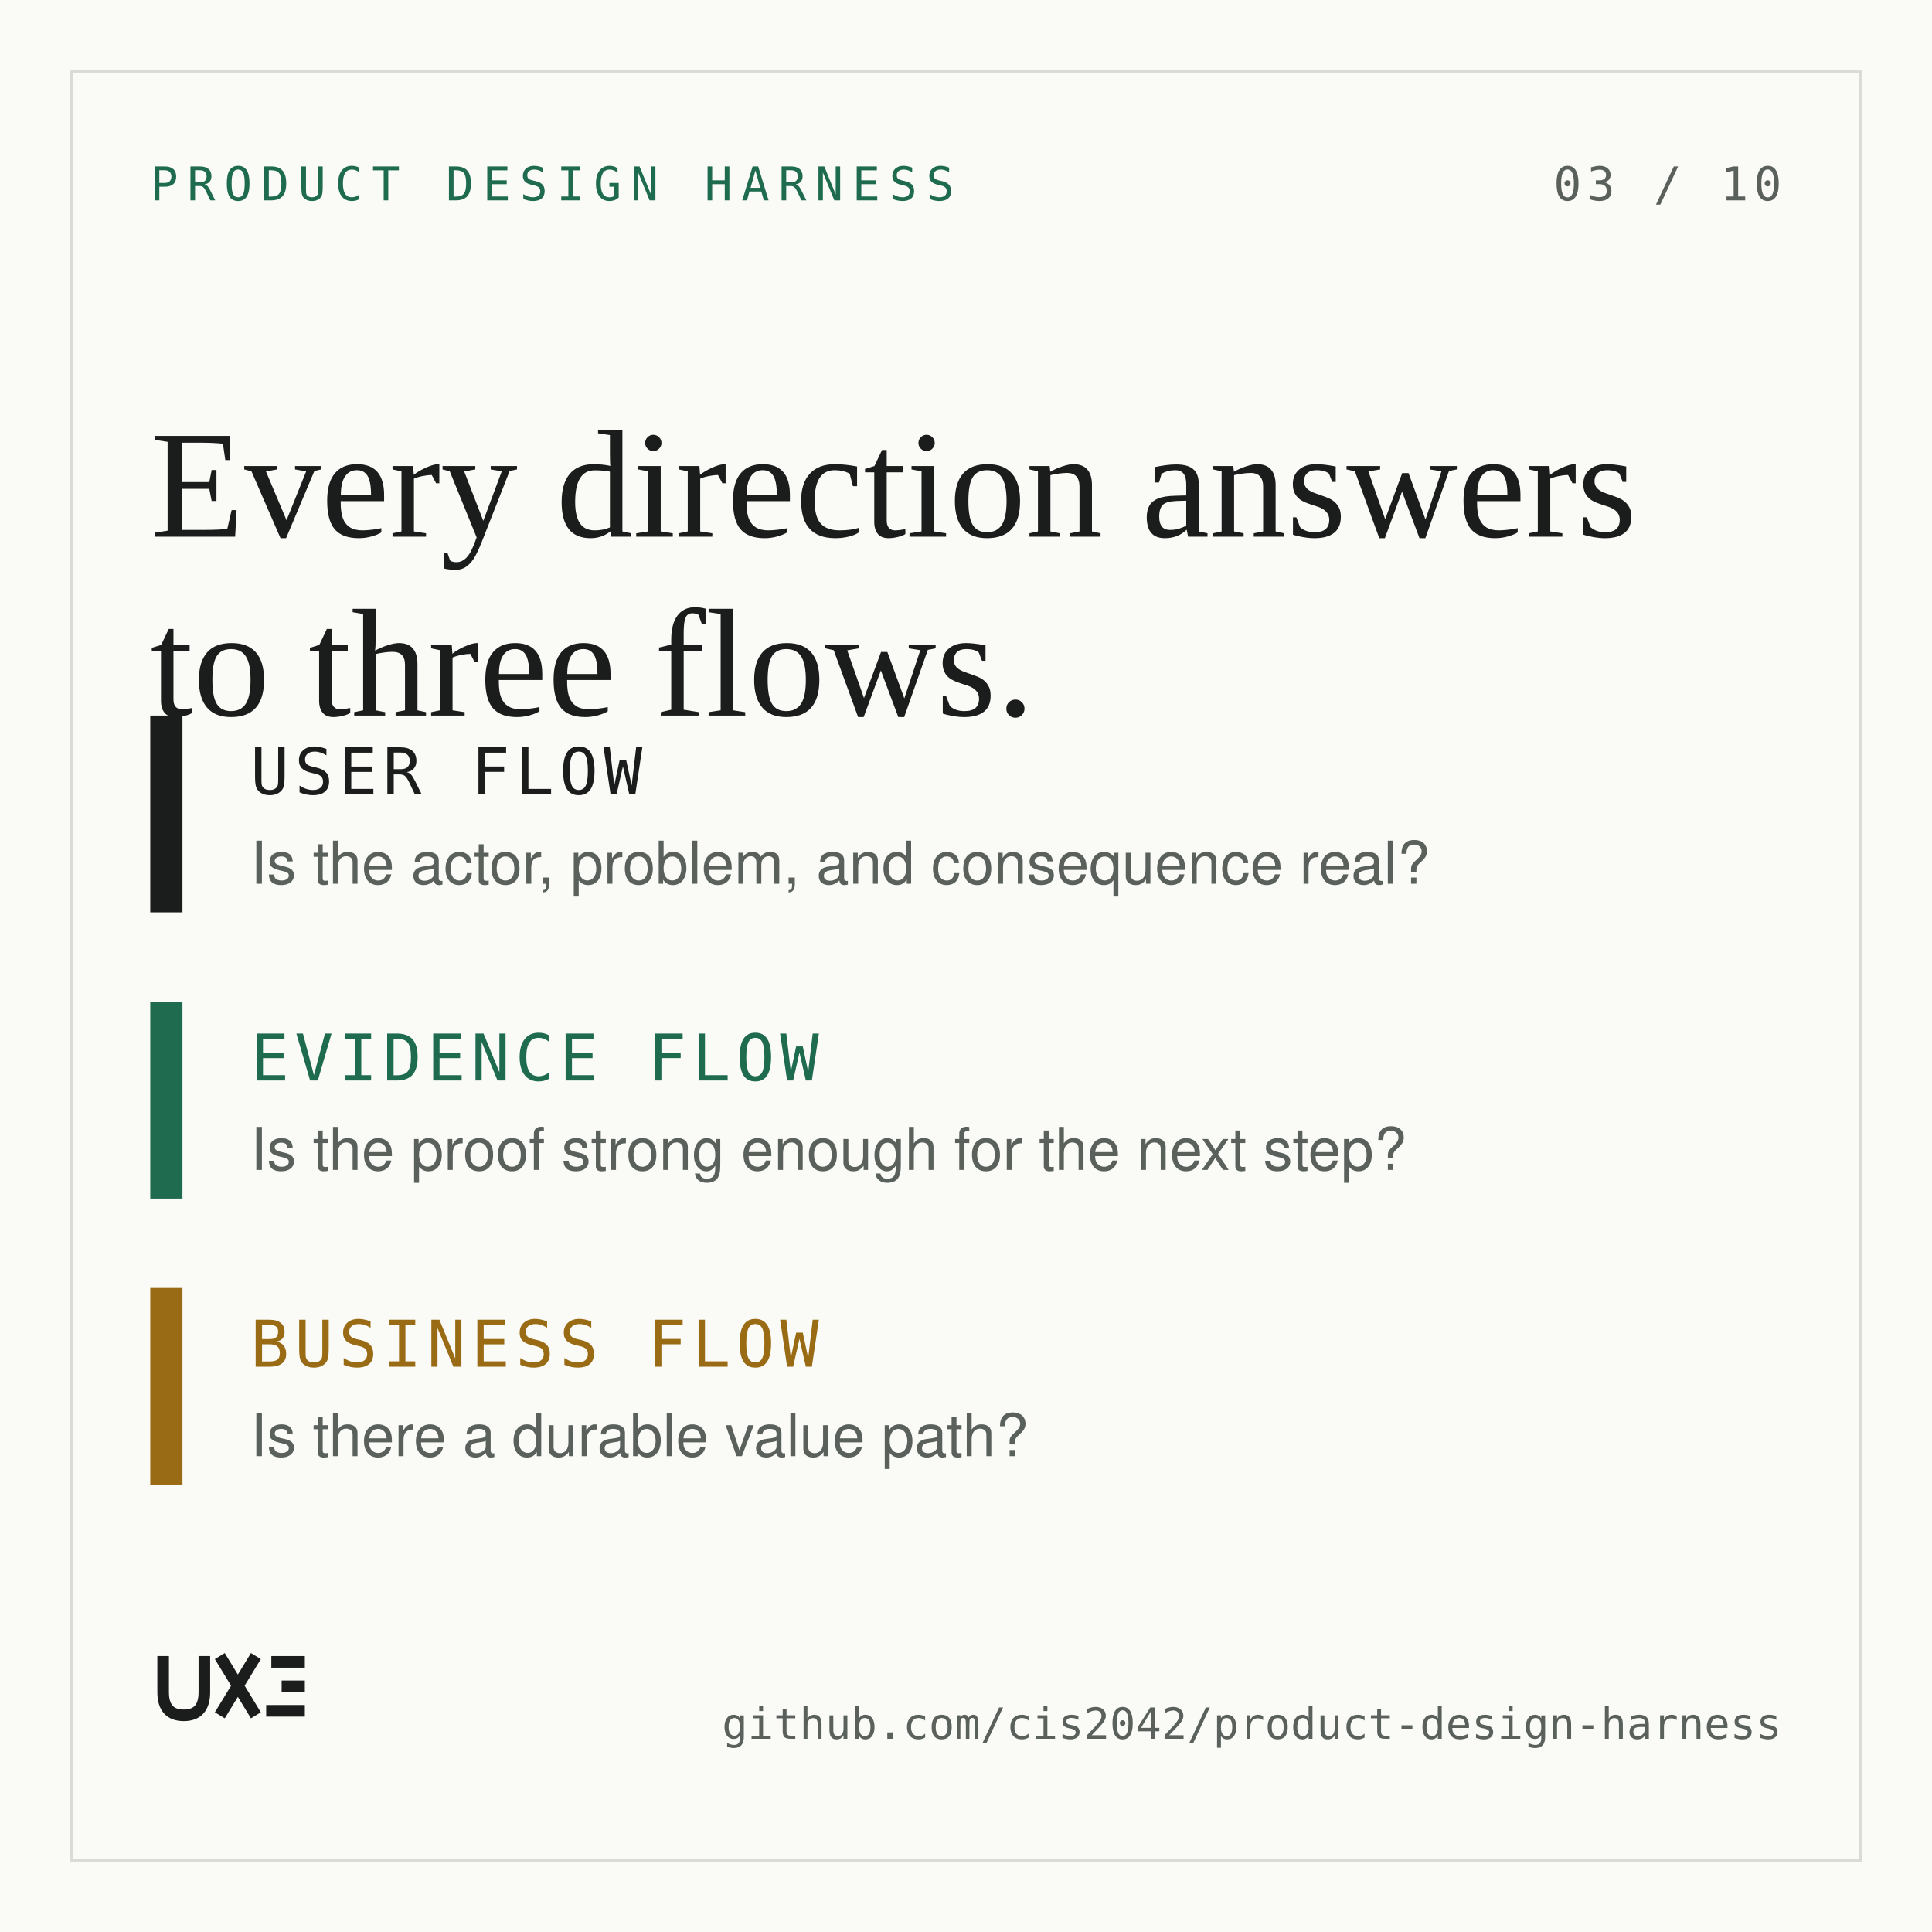
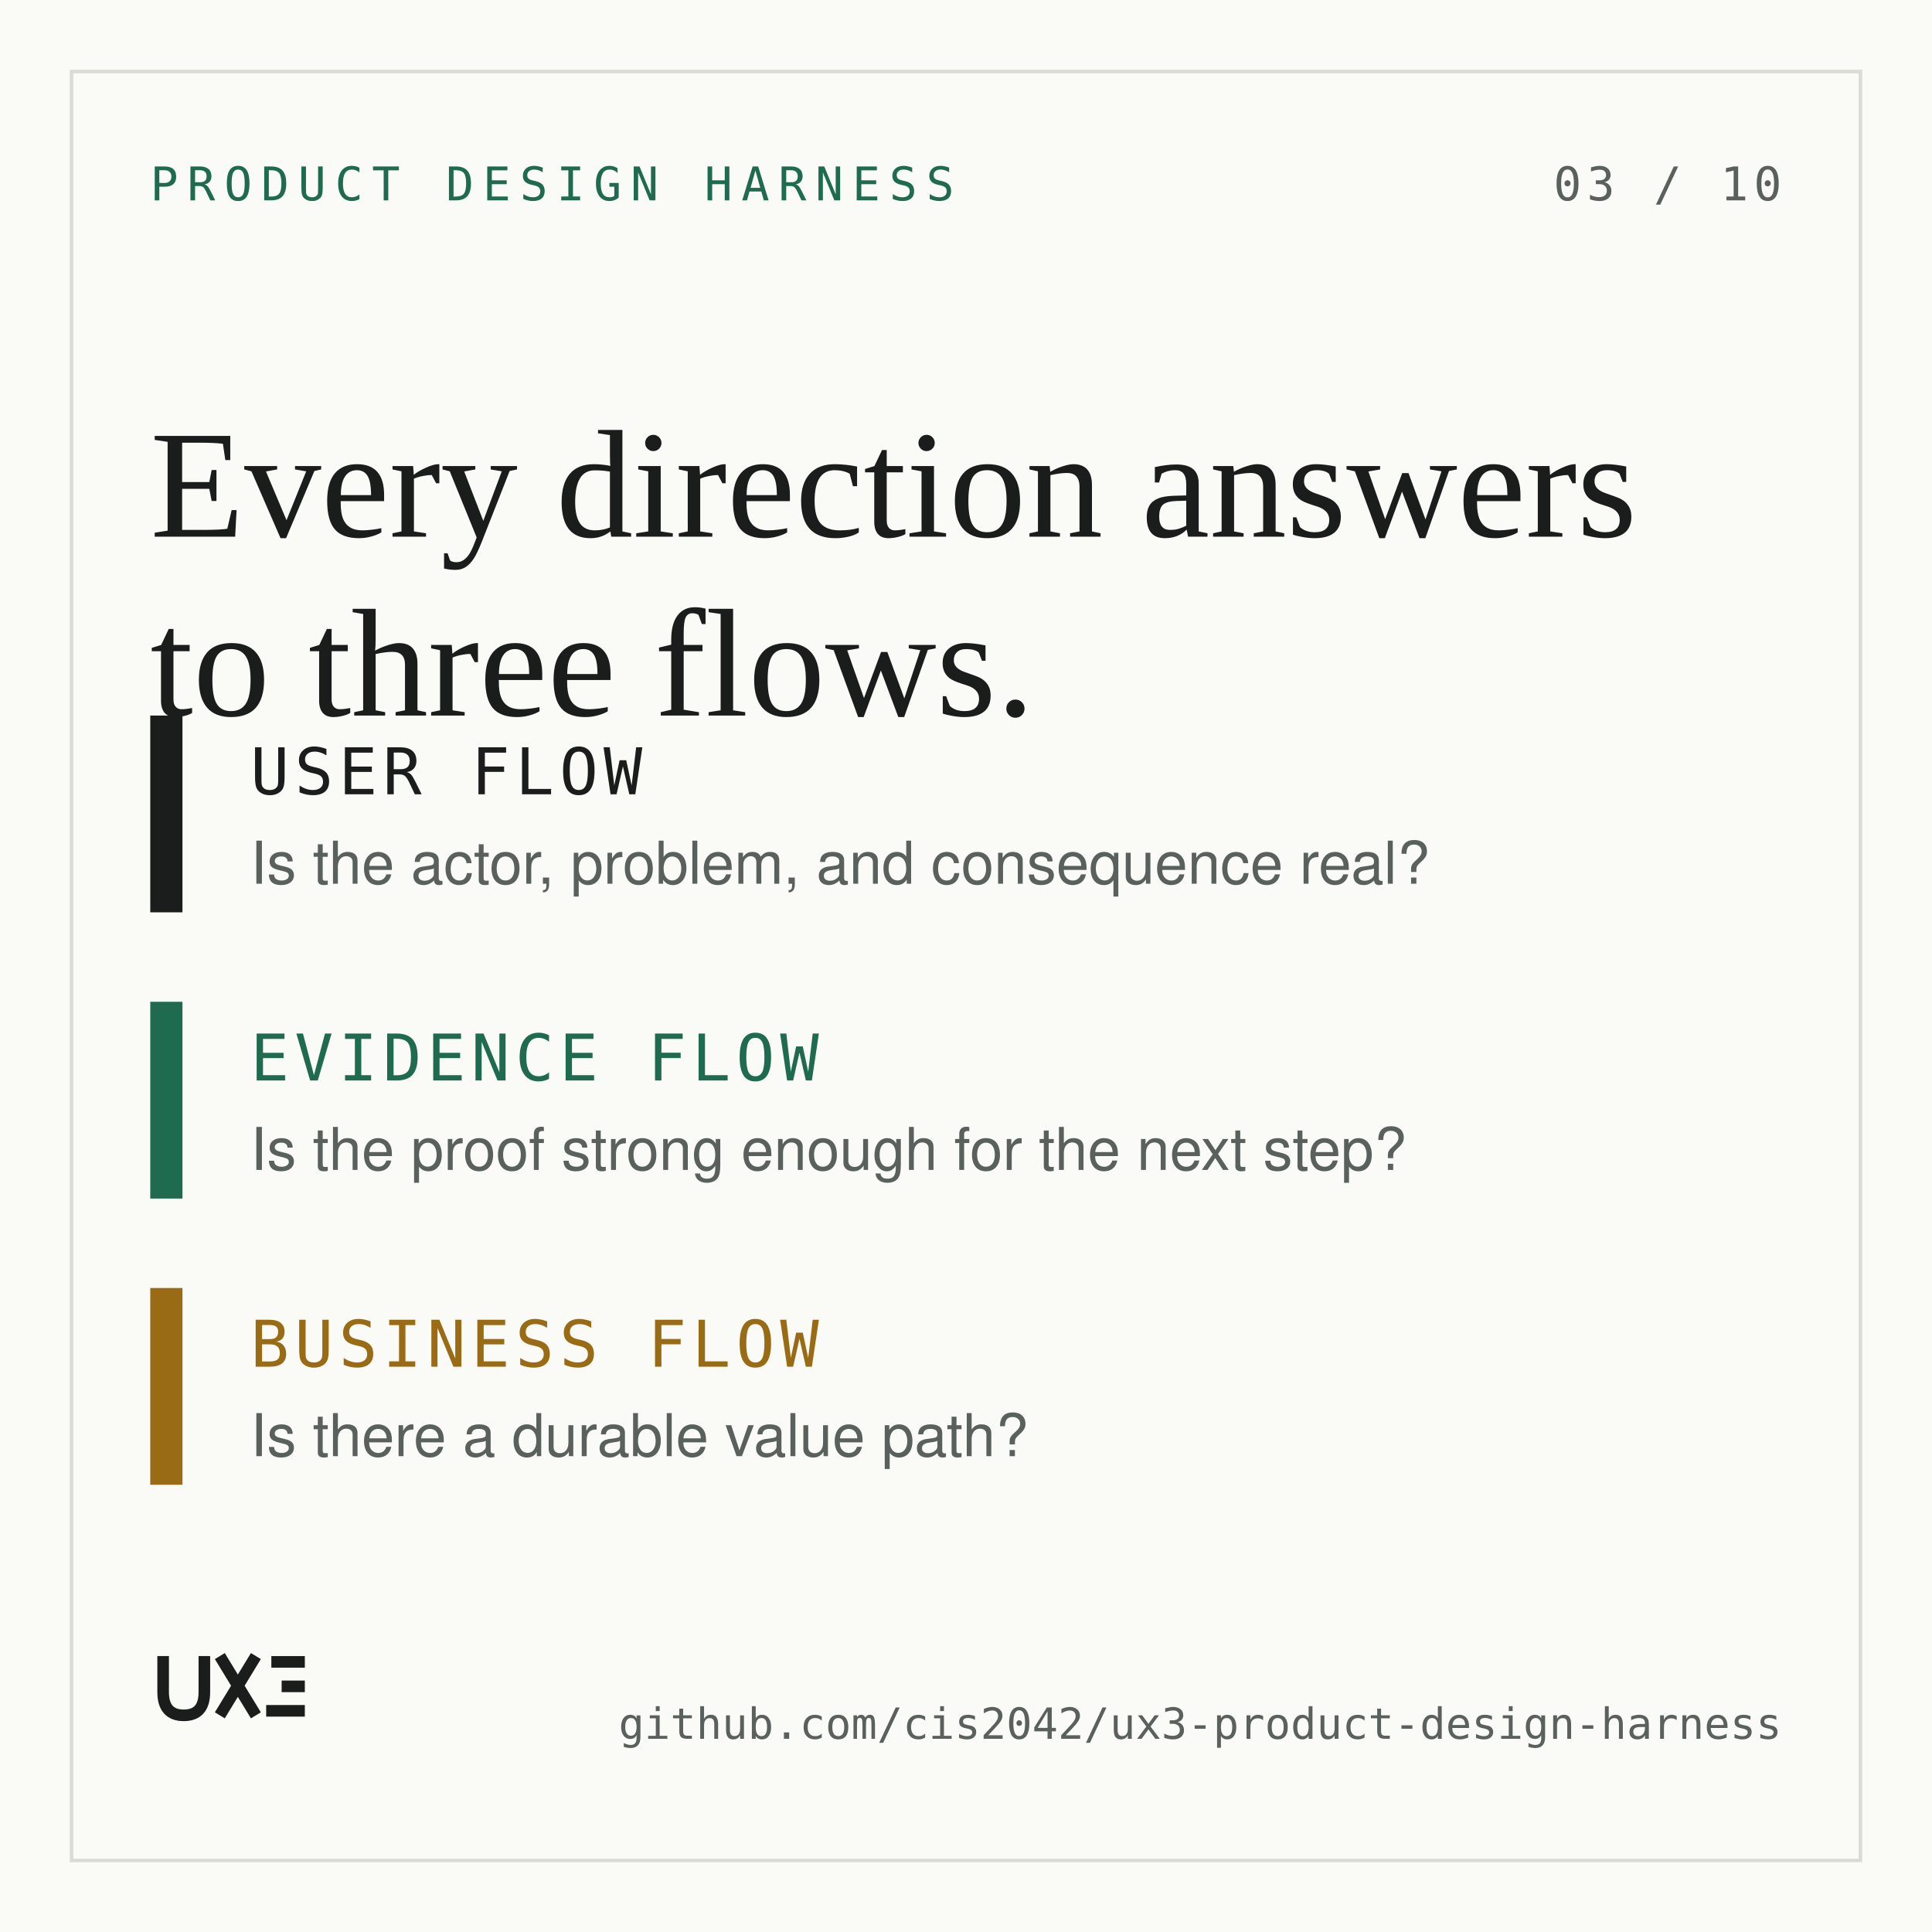
<svg xmlns="http://www.w3.org/2000/svg" width="1080" height="1080" viewBox="0 0 1080 1080">
  <rect width="1080" height="1080" fill="#FAFAF7" />
  <rect x="40" y="40" width="1000" height="1000" fill="none" stroke="#D9DBD4" stroke-width="2" />
  <text x="84" y="112" font-family="&quot;SF Mono&quot;, Menlo, Consolas, monospace" font-size="26" letter-spacing="5" fill="#1E6B4F">PRODUCT DESIGN HARNESS</text>
  <text x="996" y="112" text-anchor="end" font-family="&quot;SF Mono&quot;, Menlo, Consolas, monospace" font-size="26" letter-spacing="3" fill="#5A615C">03 / 10</text>
  <text x="84" y="300" font-family="Georgia, &quot;Times New Roman&quot;, serif" font-size="86" fill="#1A1D1B">Every direction answers</text>
  <text x="84" y="300" font-family="Georgia, &quot;Times New Roman&quot;, serif" font-size="86" fill="#1A1D1B" dy="100">to three flows.</text>
  <rect x="84" y="400" width="18" height="110" fill="#1A1D1B" />
  <text x="140" y="444" font-family="&quot;SF Mono&quot;, Menlo, Consolas, monospace" font-size="36" letter-spacing="3" fill="#1A1D1B">USER FLOW</text>
  <text x="140" y="494" font-family="-apple-system, &quot;Segoe UI&quot;, Helvetica, Arial, sans-serif" font-size="33" fill="#5A615C">Is the actor, problem, and consequence real?</text>
  <rect x="84" y="560" width="18" height="110" fill="#1E6B4F" />
  <text x="140" y="604" font-family="&quot;SF Mono&quot;, Menlo, Consolas, monospace" font-size="36" letter-spacing="3" fill="#1E6B4F">EVIDENCE FLOW</text>
  <text x="140" y="654" font-family="-apple-system, &quot;Segoe UI&quot;, Helvetica, Arial, sans-serif" font-size="33" fill="#5A615C">Is the proof strong enough for the next step?</text>
  <rect x="84" y="720" width="18" height="110" fill="#9A6B15" />
  <text x="140" y="764" font-family="&quot;SF Mono&quot;, Menlo, Consolas, monospace" font-size="36" letter-spacing="3" fill="#9A6B15">BUSINESS FLOW</text>
  <text x="140" y="814" font-family="-apple-system, &quot;Segoe UI&quot;, Helvetica, Arial, sans-serif" font-size="33" fill="#5A615C">Is there a durable value path?</text>
  <g transform="translate(84,920) scale(0.72)">
    <path d="M10 8 V36 Q10 54 26 54 Q42 54 42 36 V8" fill="none" stroke="#1A1D1B" stroke-width="9" />
    <path d="M54 8 L82 54 M82 8 L54 54" fill="none" stroke="#1A1D1B" stroke-width="9" />
    <rect x="94" y="8" width="26" height="9" fill="#1A1D1B" />
    <rect x="102" y="27" width="18" height="9" fill="#1A1D1B" />
    <rect x="90" y="46" width="30" height="9" fill="#1A1D1B" />
  </g>
-   <text x="996" y="972" text-anchor="end" font-family="&quot;SF Mono&quot;, Menlo, Consolas, monospace" font-size="24" fill="#5A615C">github.com/cis2042/product-design-harness</text>
+   <text x="996" y="972" text-anchor="end" font-family="&quot;SF Mono&quot;, Menlo, Consolas, monospace" font-size="24" fill="#5A615C">github.com/cis2042/ux3-product-design-harness</text>
</svg>
